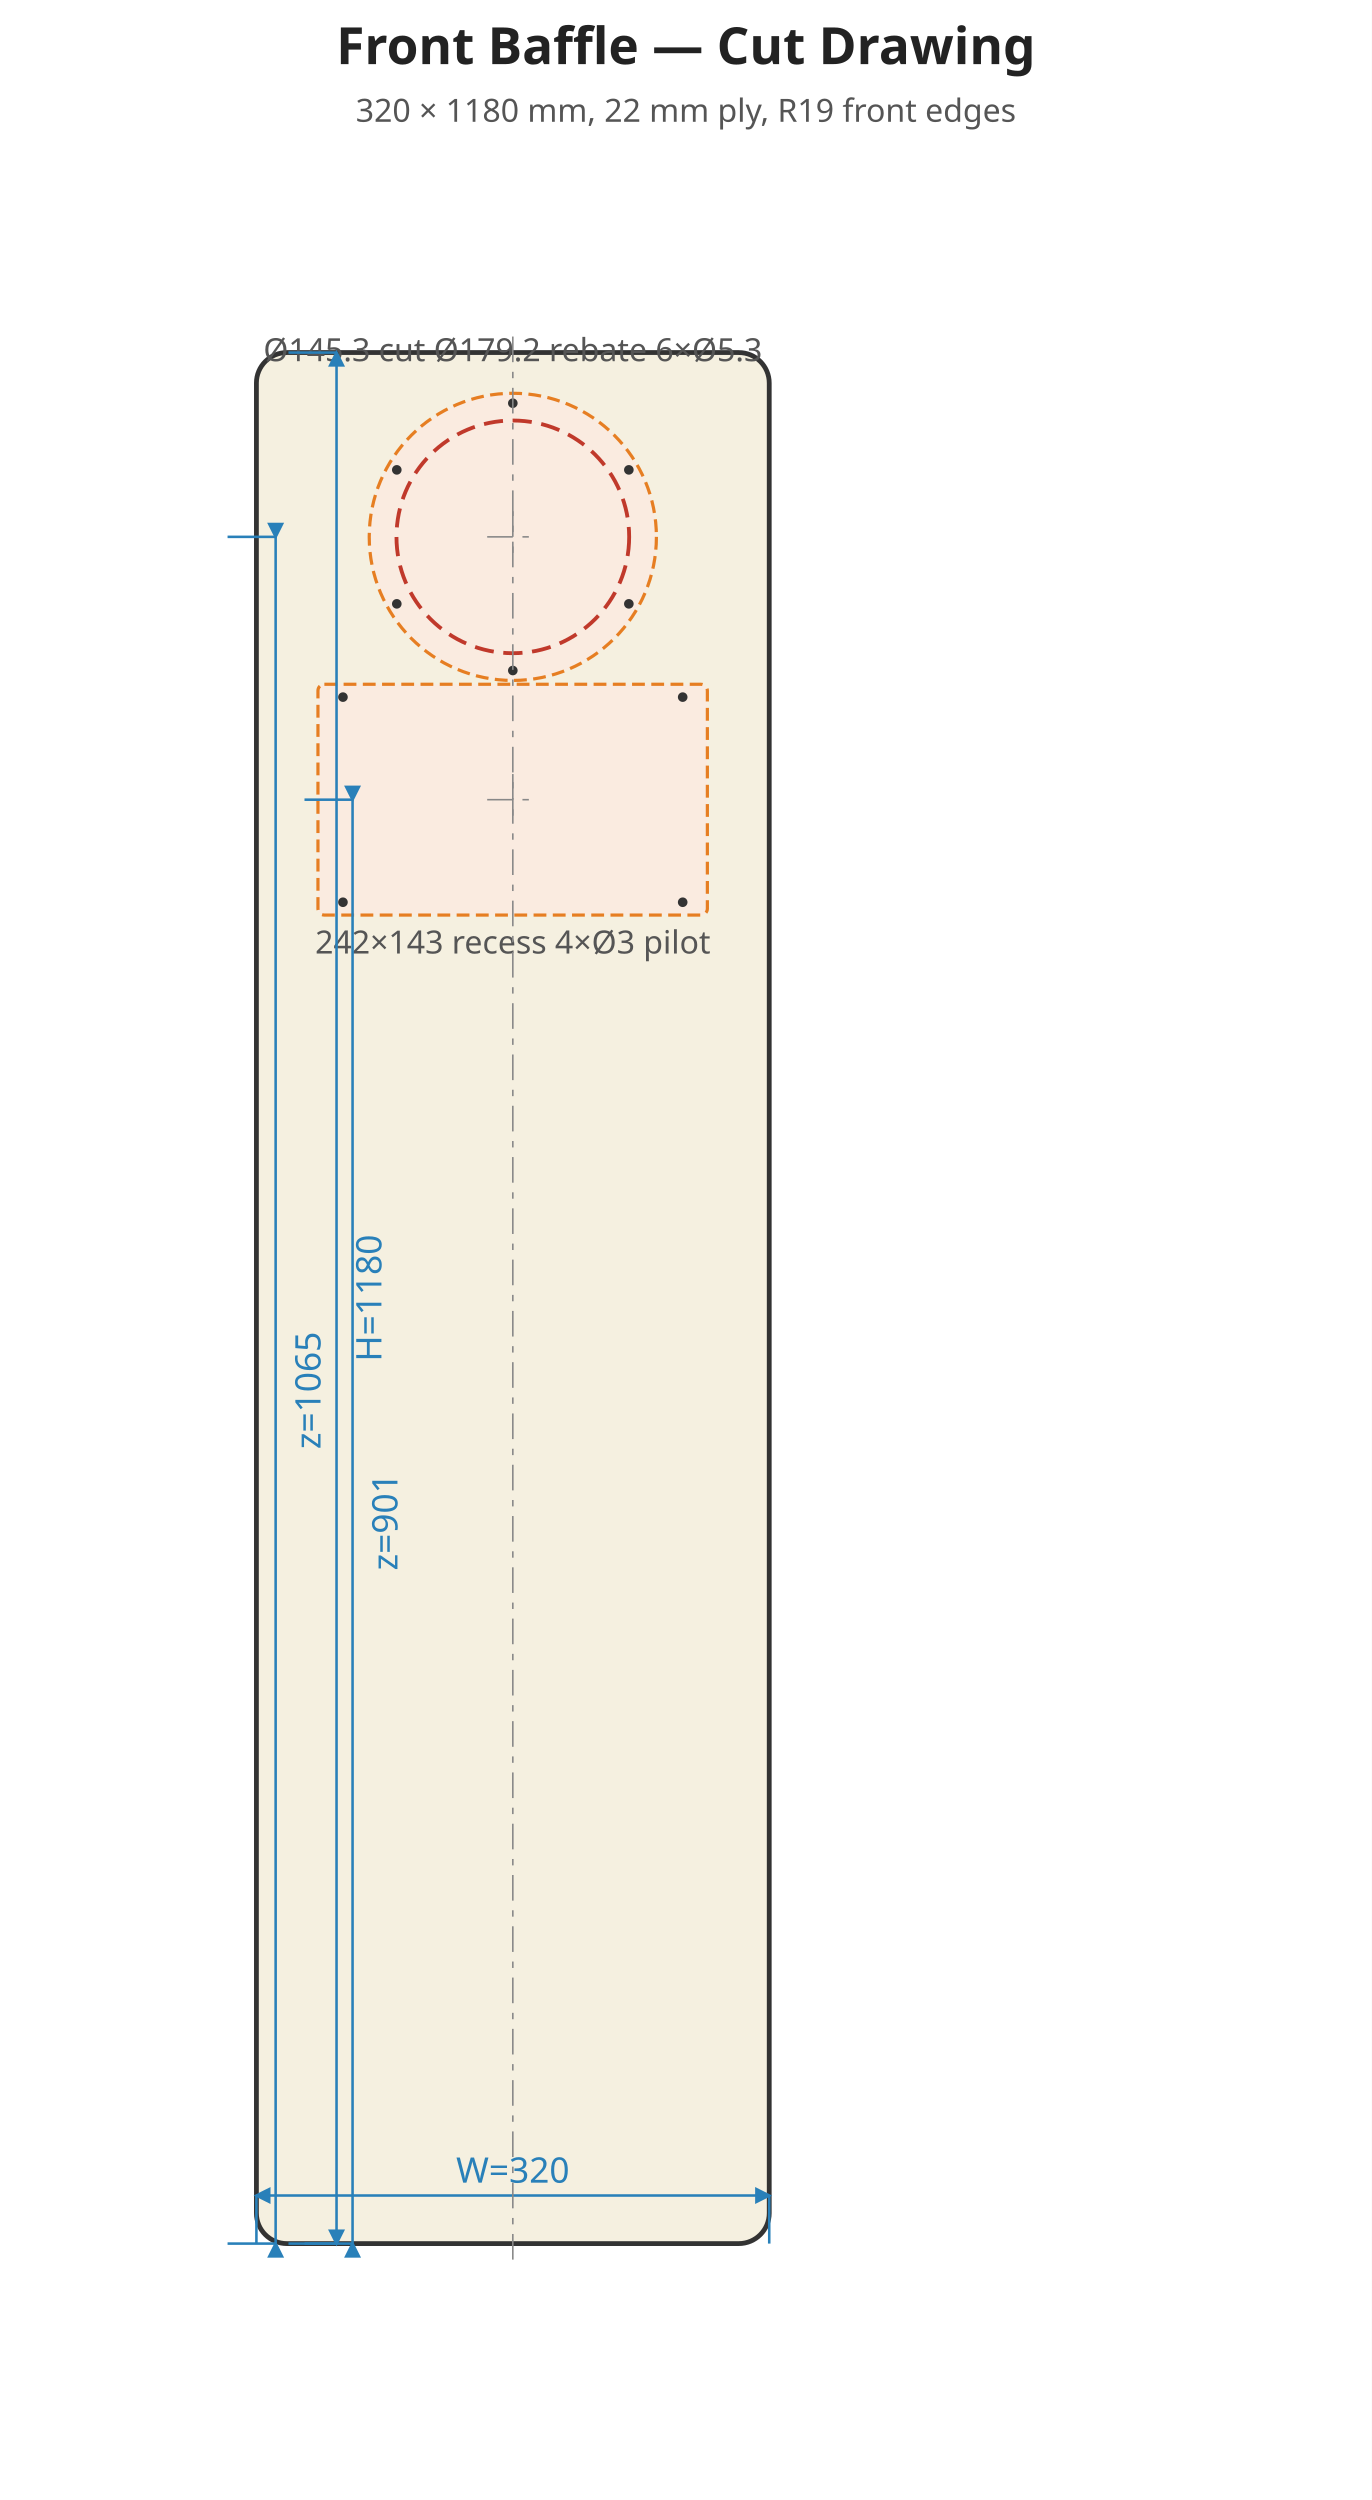
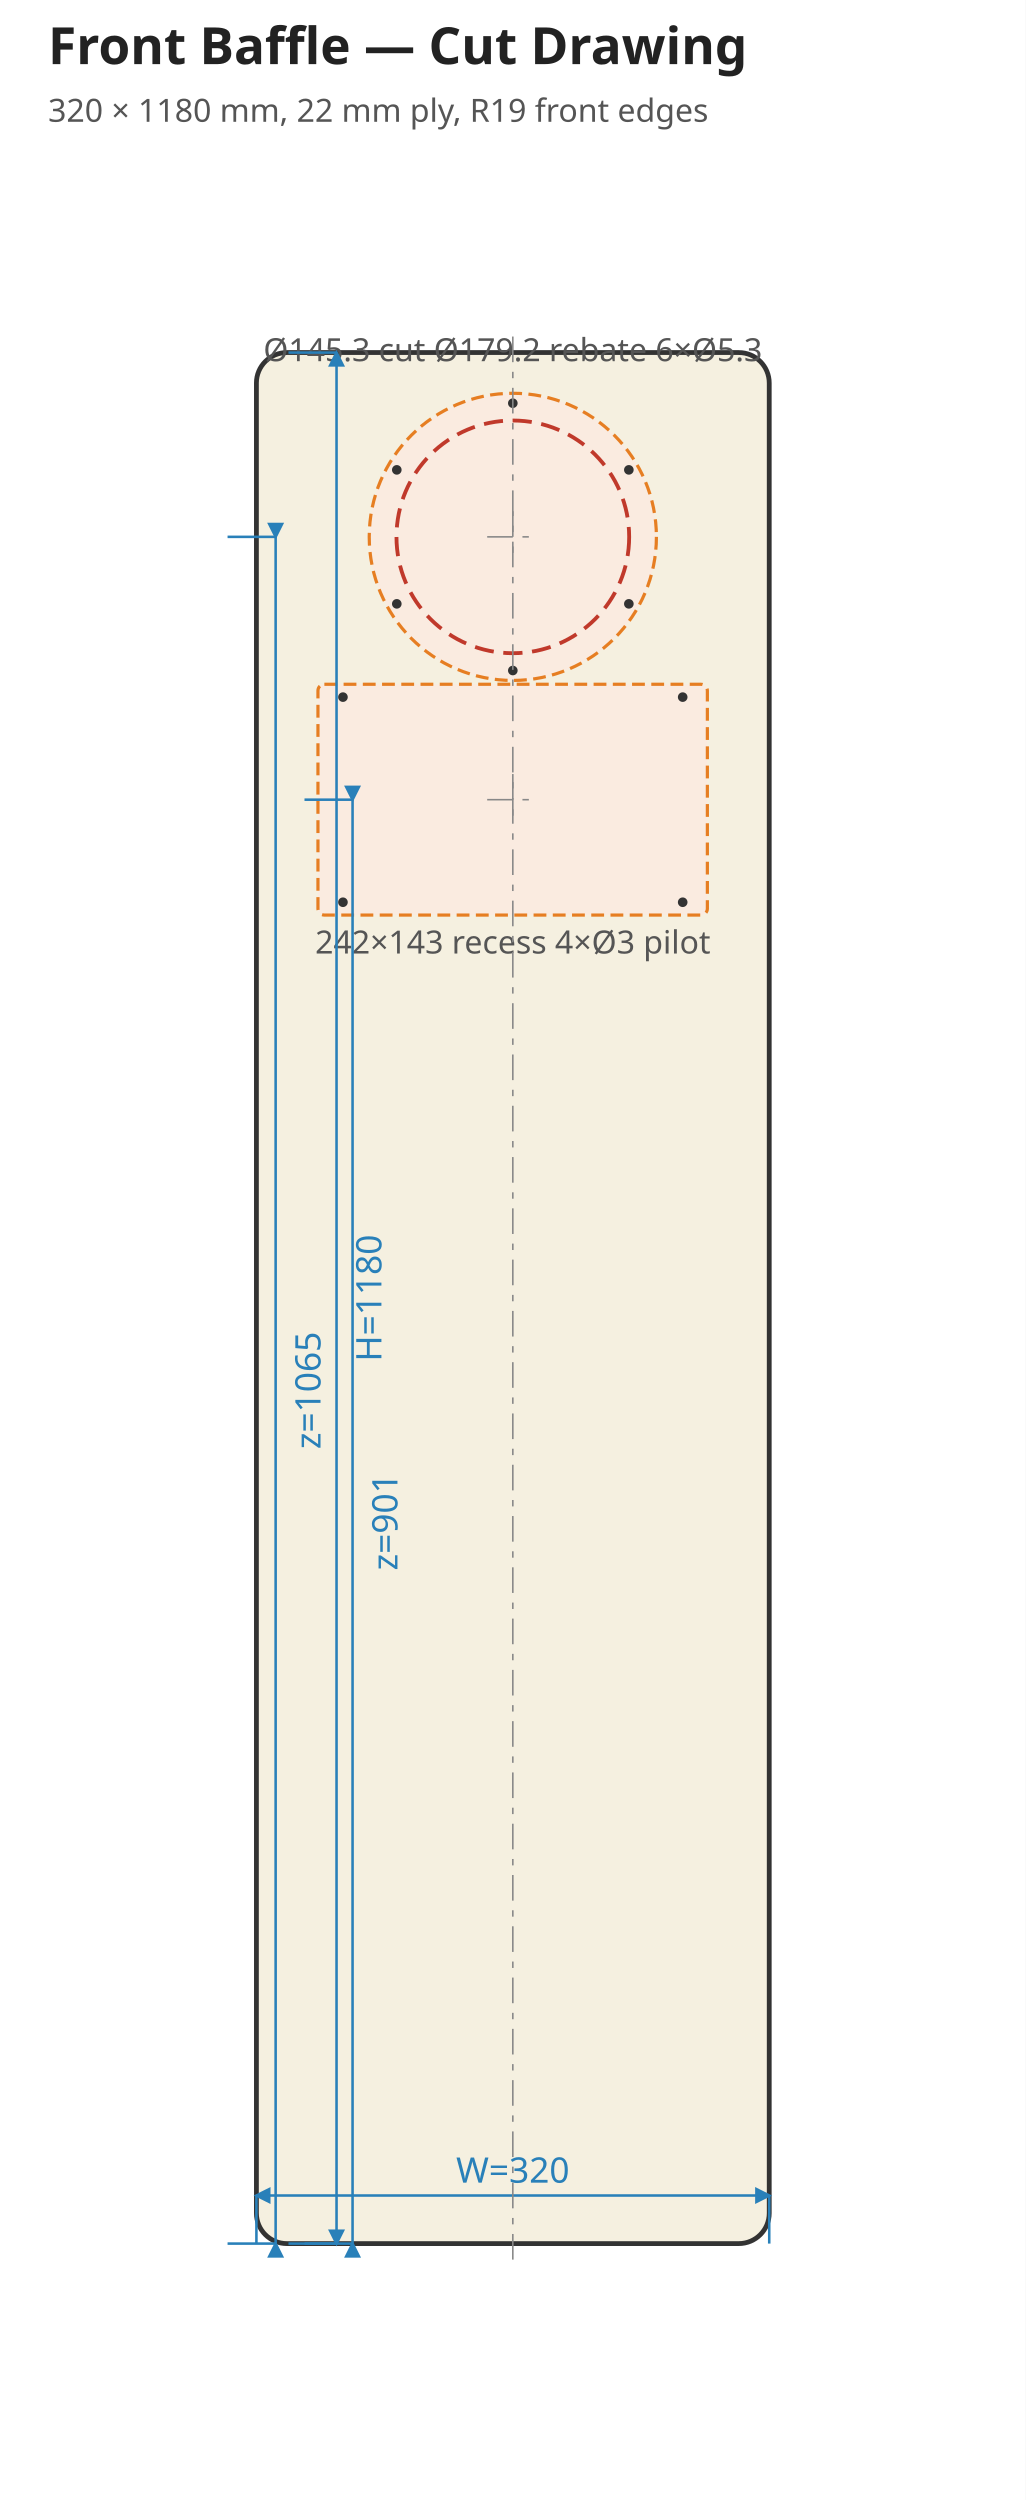
- <svg xmlns="http://www.w3.org/2000/svg" width="428" height="780" viewBox="0 0 428 780">
+ <svg xmlns="http://www.w3.org/2000/svg" width="320" height="780" viewBox="0 0 320 780">
  <style>.panel { fill: #f5f0e0; stroke: #333; stroke-width: 1.5; }
.cutout { fill: none; stroke: #c0392b; stroke-width: 1.2; stroke-dasharray: 6,3; }
.rebate { fill: #faebe0; stroke: #e67e22; stroke-width: 1.0; stroke-dasharray: 4,2; }
.pilot { fill: #333; }
.dim-line { stroke: #2980b9; stroke-width: 0.8; fill: none; }
.dim-text { fill: #2980b9; font-family: sans-serif; font-size: 11px; text-anchor: middle; }
.dim-text-v { fill: #2980b9; font-family: sans-serif; font-size: 11px; text-anchor: middle; }
.label { fill: #333; font-family: sans-serif; font-size: 12px; text-anchor: middle; font-weight: bold; }
.label-sm { fill: #555; font-family: sans-serif; font-size: 10px; text-anchor: middle; }
.label-driver { fill: #c0392b; font-family: sans-serif; font-size: 11px; text-anchor: middle; font-weight: bold; }
- .title-text { fill: #222; font-family: sans-serif; font-size: 16px; font-weight: bold; text-anchor: middle; }
- .subtitle { fill: #555; font-family: sans-serif; font-size: 10px; text-anchor: middle; }
+ .title-text { fill: #222; font-family: sans-serif; font-size: 16px; font-weight: bold; }
+ .subtitle { fill: #555; font-family: sans-serif; font-size: 10px; }
.note { fill: #555; font-family: sans-serif; font-size: 10px; }
.arrow { stroke: #2980b9; stroke-width: 0.8; fill: #2980b9; }
.center-line { stroke: #888; stroke-width: 0.5; stroke-dasharray: 8,3,2,3; }
</style>
-   <rect width="428" height="780" fill="white" />
-   <text x="214.0" y="20.0" class="title-text">Front Baffle — Cut Drawing</text>
-   <text x="214.0" y="38.0" class="subtitle">320 × 1180 mm, 22 mm ply, R19 front edges</text>
+   <rect width="320" height="780" fill="white" />
+   <text x="15.0" y="20.0" class="title-text">Front Baffle — Cut Drawing</text>
+   <text x="15.0" y="38.0" class="subtitle">320 × 1180 mm, 22 mm ply, R19 front edges</text>
  <rect x="80.0" y="110.0" width="160.0" height="590.0" rx="9.5" ry="9.5" class="panel" />
  <circle cx="160.0" cy="167.5" r="44.8" class="rebate" />
  <circle cx="160.0" cy="167.5" r="36.3" class="cutout" />
  <line x1="152.0" y1="167.5" x2="168.0" y2="167.5" class="center-line" />
  <line x1="160.0" y1="159.5" x2="160.0" y2="175.5" class="center-line" />
  <circle cx="196.2" cy="188.4" r="1.5" class="pilot" />
  <circle cx="160.0" cy="209.2" r="1.5" class="pilot" />
  <circle cx="123.8" cy="188.4" r="1.5" class="pilot" />
  <circle cx="123.8" cy="146.6" r="1.5" class="pilot" />
  <circle cx="160.0" cy="125.8" r="1.5" class="pilot" />
  <circle cx="196.2" cy="146.6" r="1.5" class="pilot" />
  <text x="160.0" y="112.7" class="label-sm">Ø145.3 cut  Ø179.2 rebate  6×Ø5.3</text>
  <rect x="99.2" y="213.5" width="121.5" height="72.0" rx="2.0" ry="2.0" class="rebate" />
  <circle cx="107.0" cy="217.5" r="1.5" class="pilot" />
  <circle cx="107.0" cy="281.5" r="1.5" class="pilot" />
  <circle cx="213.0" cy="217.5" r="1.5" class="pilot" />
  <circle cx="213.0" cy="281.5" r="1.5" class="pilot" />
  <line x1="152.0" y1="249.5" x2="168.0" y2="249.5" class="center-line" />
  <line x1="160.0" y1="241.5" x2="160.0" y2="257.5" class="center-line" />
  <text x="160.0" y="297.5" class="label-sm">242×143 recess  4×Ø3 pilot</text>
  <line x1="80.0" y1="700.0" x2="80.0" y2="685.0" class="dim-line" />
  <line x1="240.0" y1="700.0" x2="240.0" y2="685.0" class="dim-line" />
  <line x1="80.0" y1="685.0" x2="240.0" y2="685.0" class="dim-line" />
  <polygon points="80.0,685.0 84.0,683.0 84.0,687.0" class="arrow" />
  <polygon points="240.0,685.0 236.0,683.0 236.0,687.0" class="arrow" />
  <text x="160.0" y="681.0" class="dim-text">W=320</text>
  <line x1="90.0" y1="110.0" x2="105.0" y2="110.0" class="dim-line" />
  <line x1="90.0" y1="700.0" x2="105.0" y2="700.0" class="dim-line" />
  <line x1="105.0" y1="110.0" x2="105.0" y2="700.0" class="dim-line" />
  <polygon points="105.0,110.0 103.0,114.0 107.0,114.0" class="arrow" />
  <polygon points="105.0,700.0 103.0,696.0 107.0,696.0" class="arrow" />
  <text x="119.0" y="405.0" class="dim-text-v" transform="rotate(-90 119.0 405.0)">H=1180</text>
  <line x1="71.0" y1="700.0" x2="86.0" y2="700.0" class="dim-line" />
  <line x1="71.0" y1="167.5" x2="86.0" y2="167.5" class="dim-line" />
  <line x1="86.0" y1="700.0" x2="86.0" y2="167.5" class="dim-line" />
  <polygon points="86.0,700.0 84.0,704.0 88.0,704.0" class="arrow" />
  <polygon points="86.0,167.5 84.0,163.5 88.0,163.5" class="arrow" />
  <text x="100.0" y="433.8" class="dim-text-v" transform="rotate(-90 100.0 433.8)">z=1065</text>
  <line x1="95.0" y1="700.0" x2="110.0" y2="700.0" class="dim-line" />
  <line x1="95.0" y1="249.5" x2="110.0" y2="249.5" class="dim-line" />
  <line x1="110.0" y1="700.0" x2="110.0" y2="249.5" class="dim-line" />
  <polygon points="110.0,700.0 108.0,704.0 112.0,704.0" class="arrow" />
  <polygon points="110.0,249.5 108.0,245.5 112.0,245.5" class="arrow" />
  <text x="124.0" y="474.8" class="dim-text-v" transform="rotate(-90 124.0 474.8)">z=901</text>
  <line x1="160.0" y1="105.0" x2="160.0" y2="705.0" class="center-line" />
</svg>
